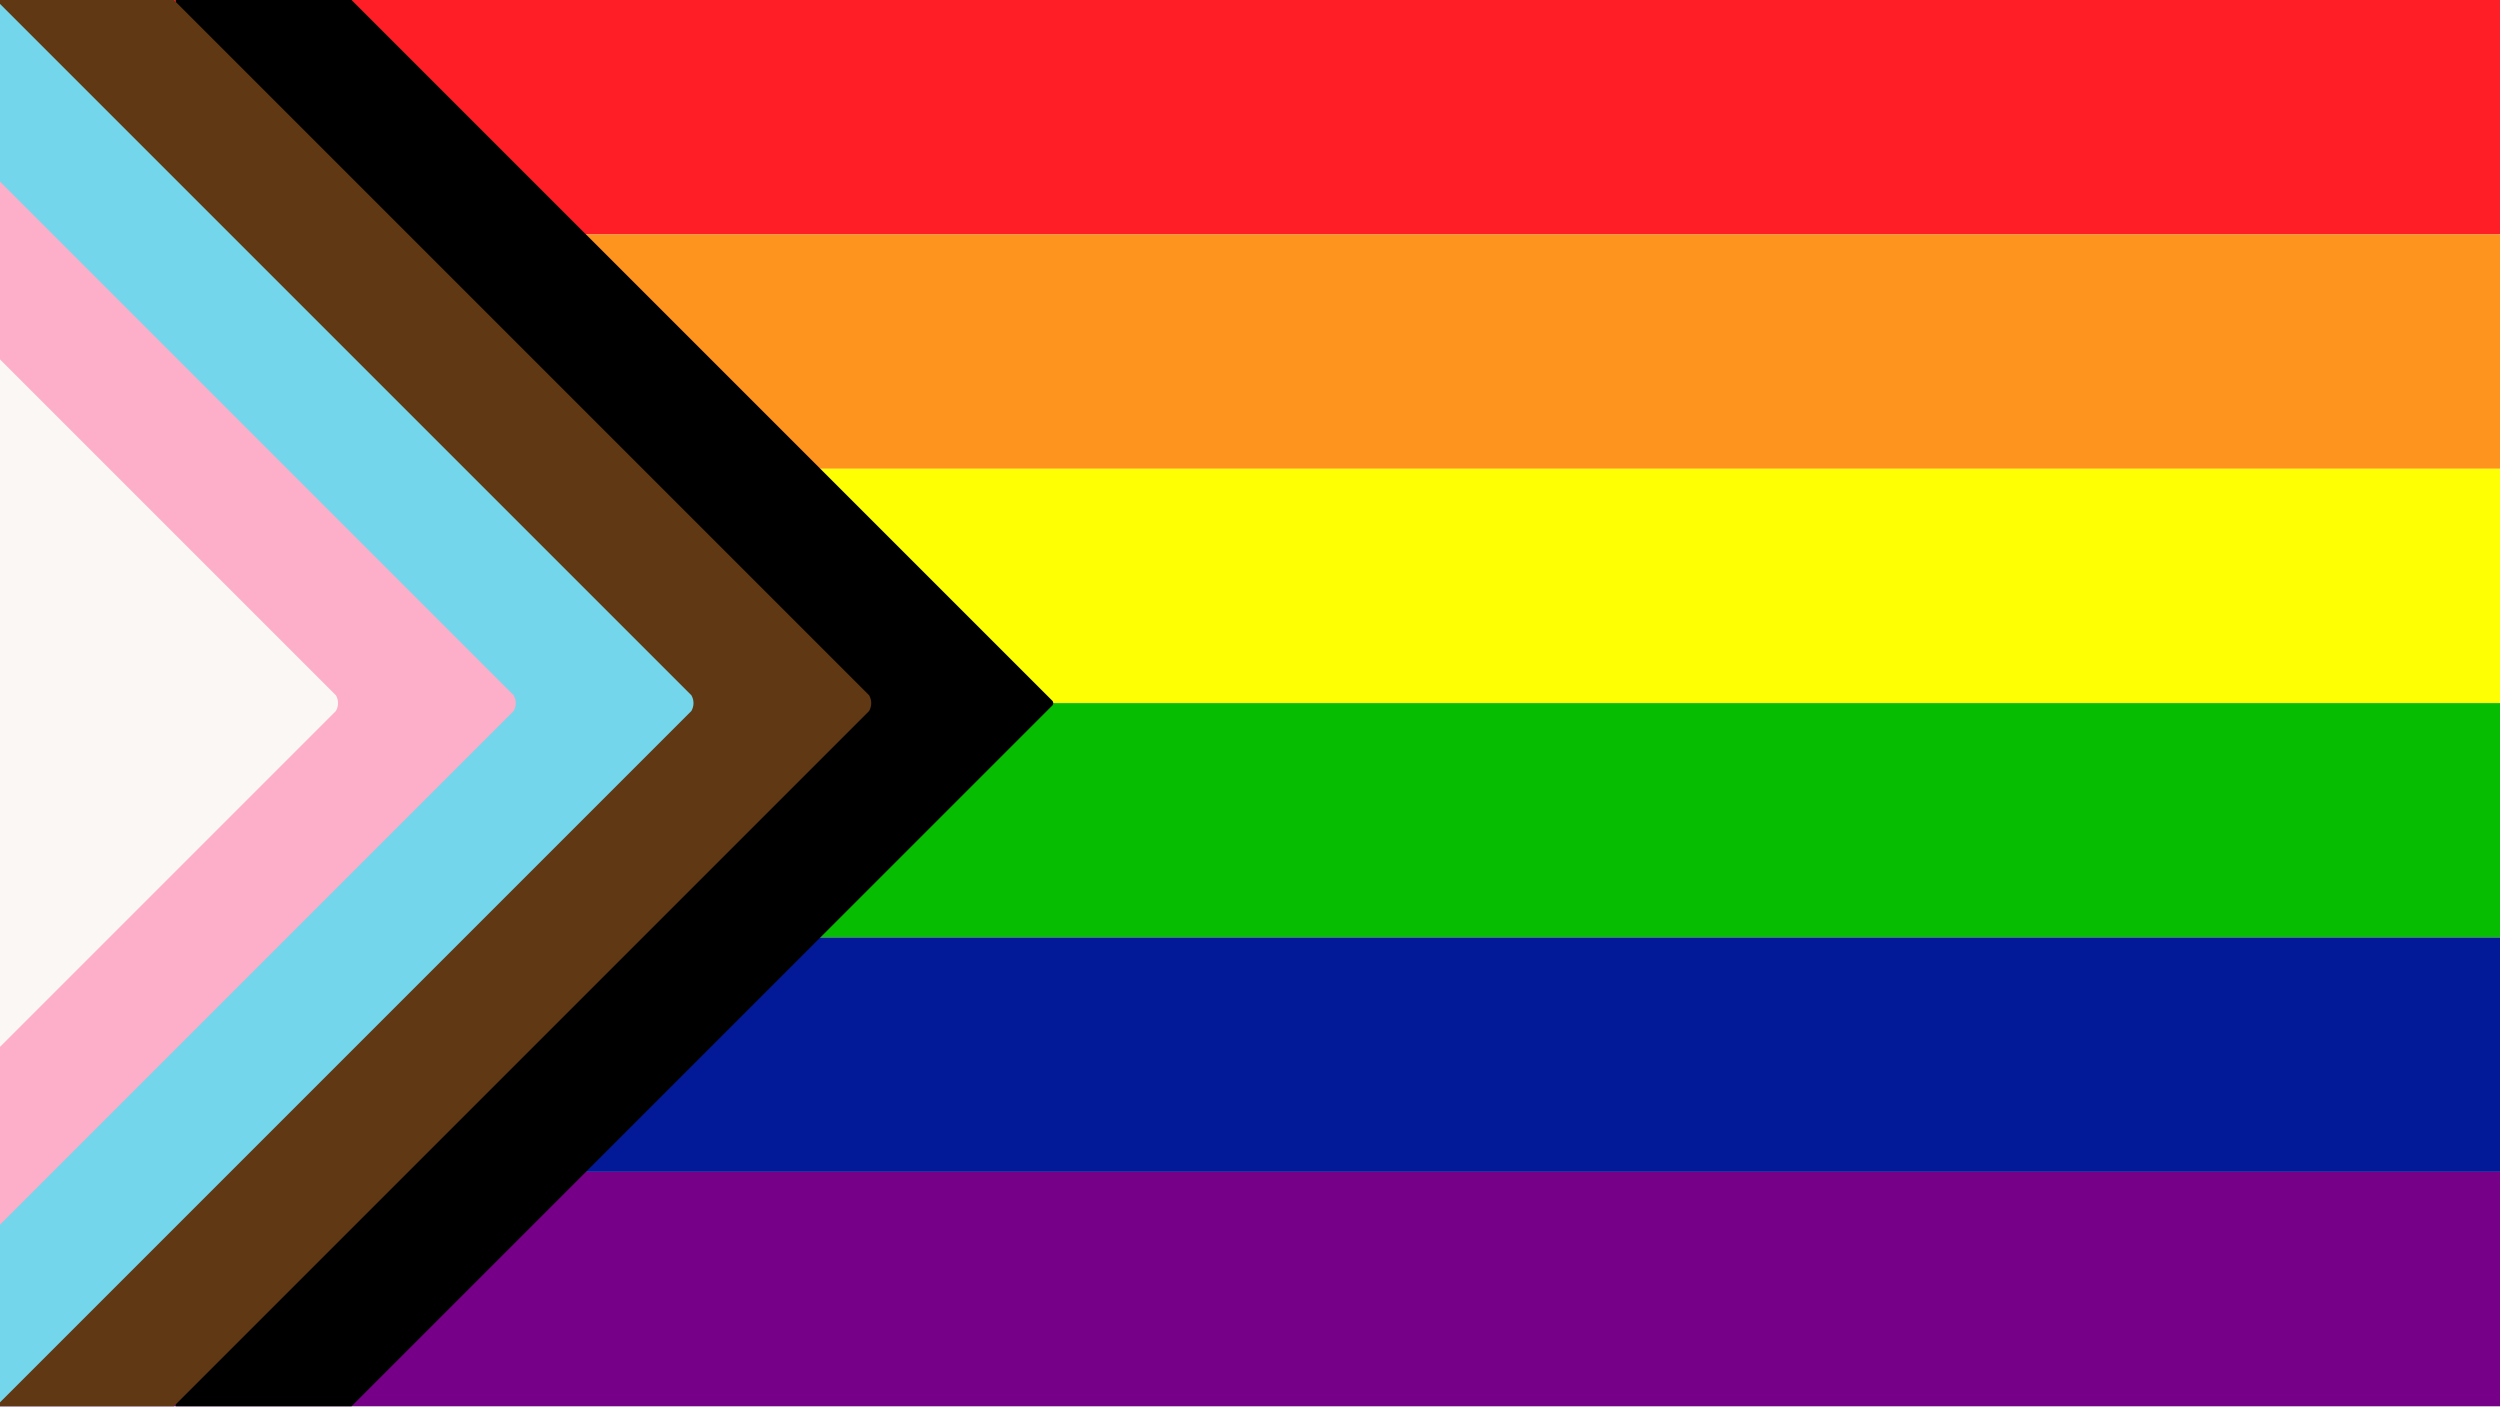
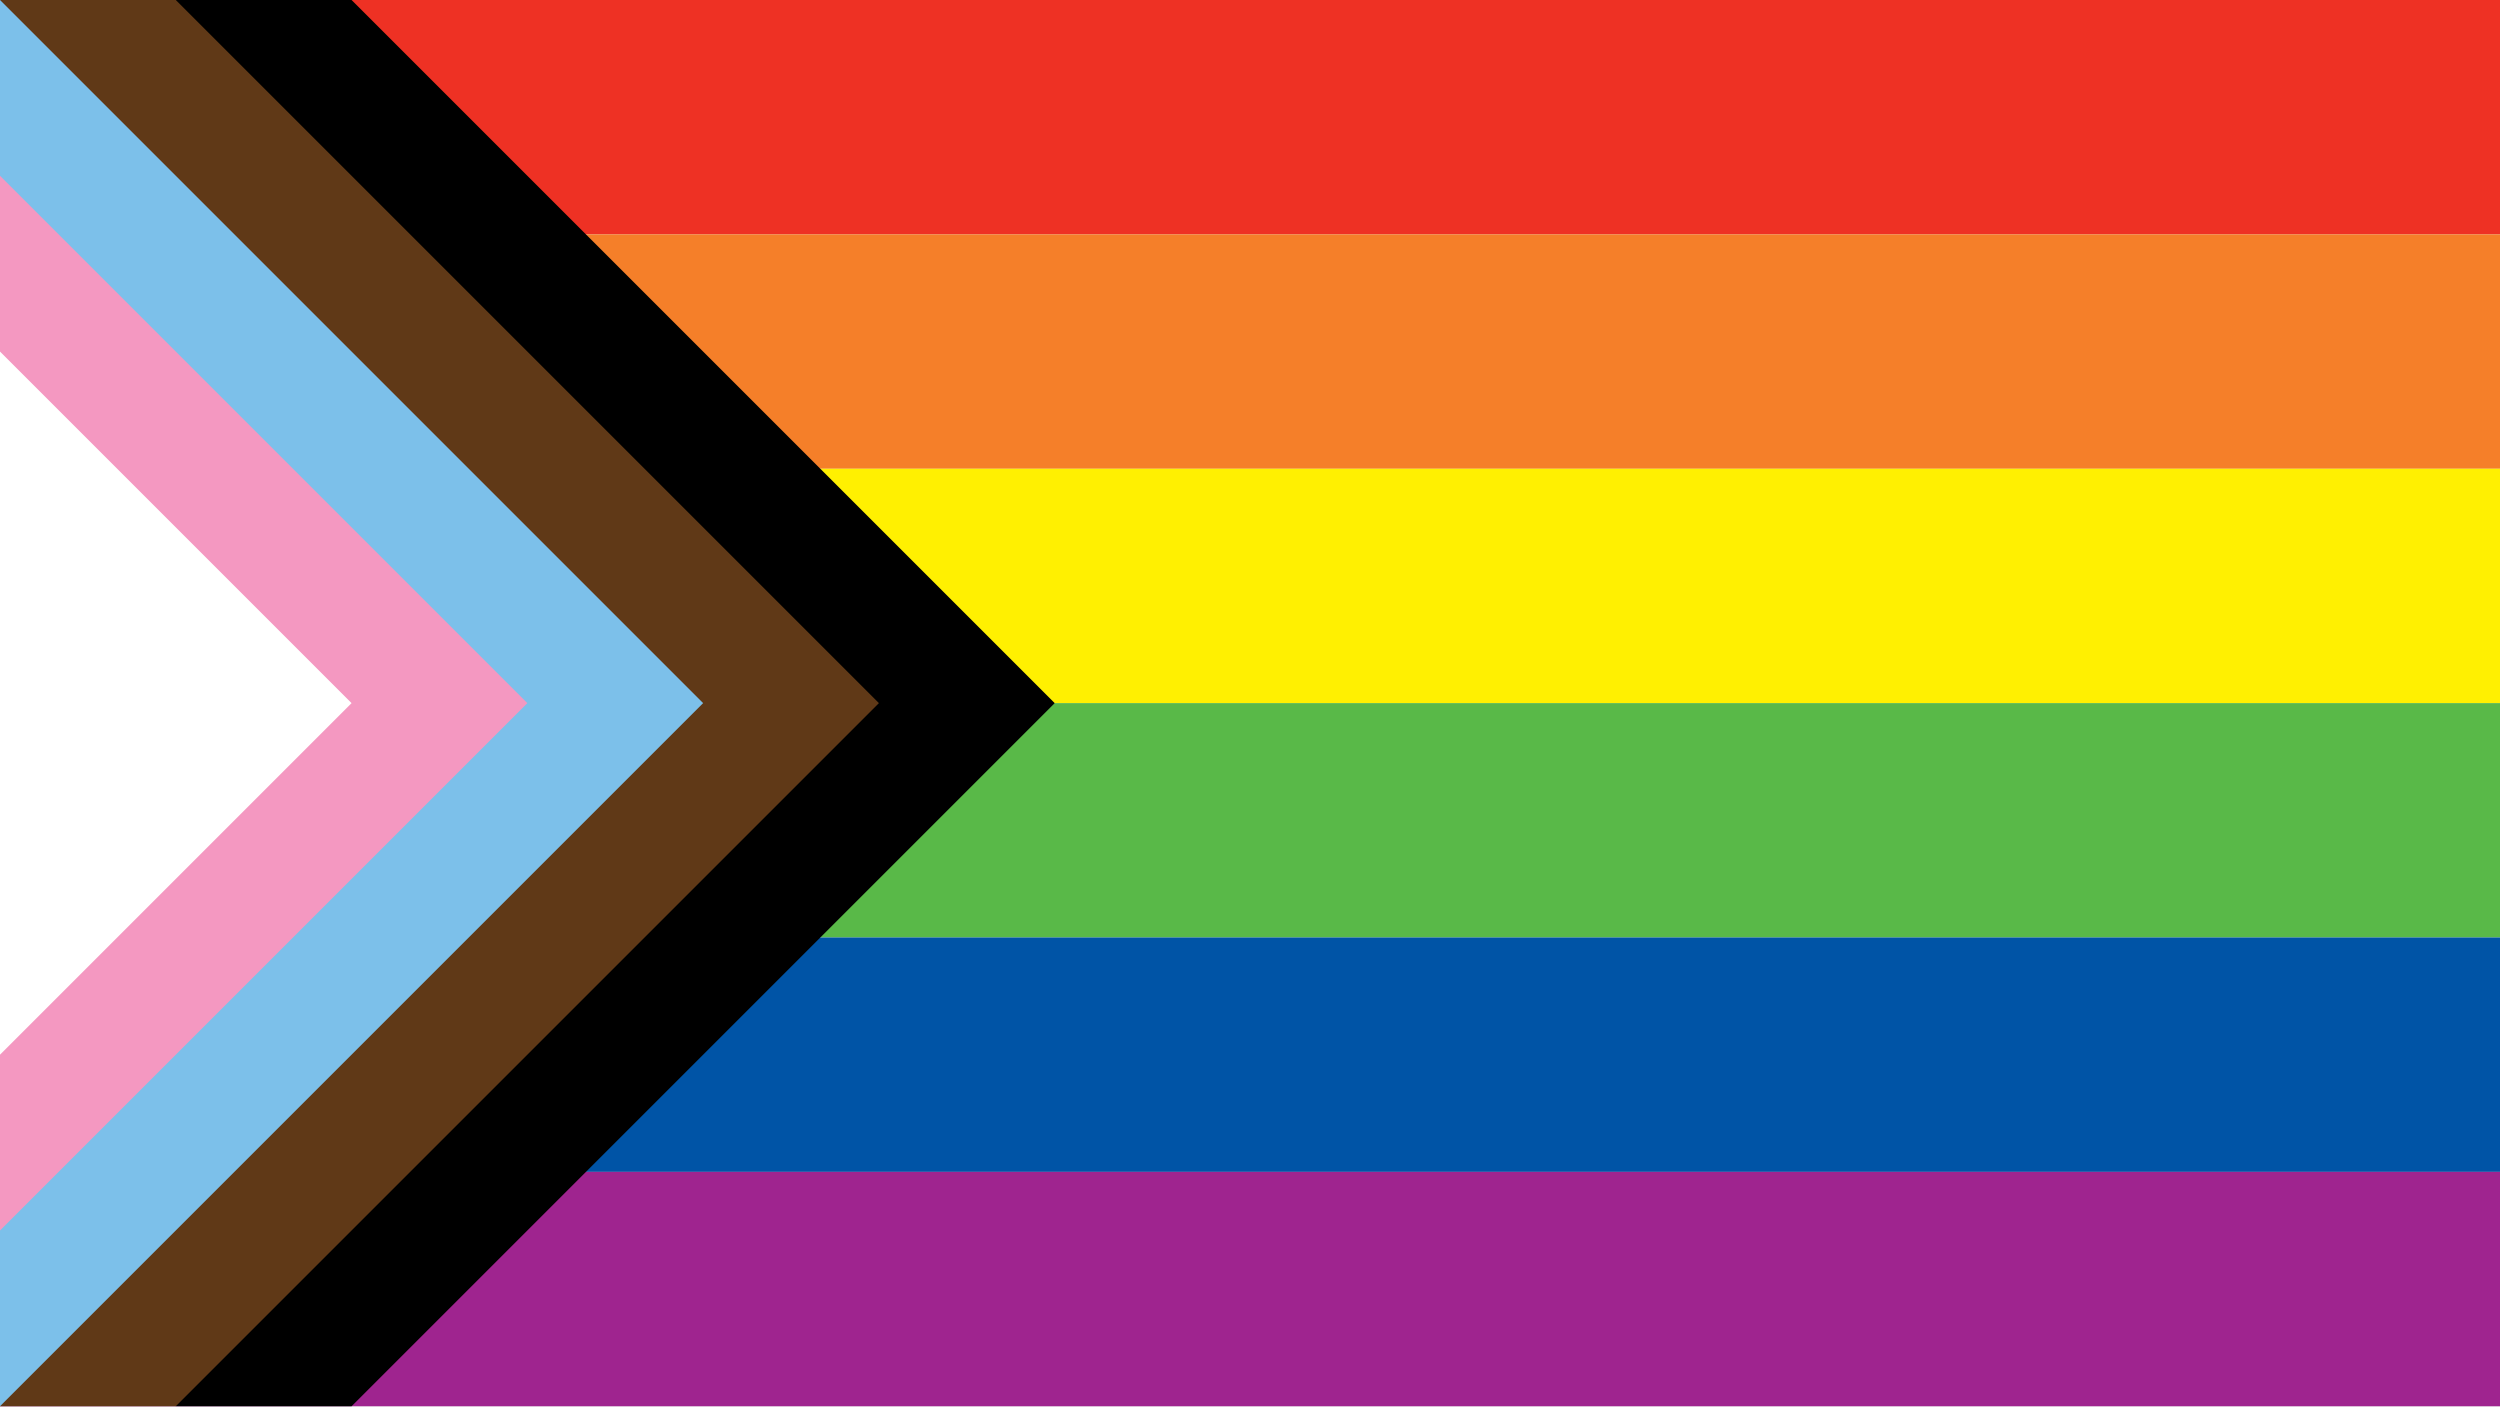
<svg xmlns="http://www.w3.org/2000/svg" width="1280" height="720">
  <g stroke-width="120">
-     <path d="m0,60 h1280" stroke="#FF1E25" />
-     <path d="m0,180 h1280" stroke="#FE931D" />
-     <path d="m0,300 h1280" stroke="#FFFF04" />
-     <path d="m0,420 h1280" stroke="#06BD02" />
-     <path d="m0,540 h1280" stroke="#021A98" />
-     <path d="m0,660 h1280" stroke="#760088" />
+     <path d="m0,60 h1280" stroke="#EE3124" />
+     <path d="m0,180 h1280" stroke="#F57F29" />
+     <path d="m0,300 h1280" stroke="#FFF001" />
+     <path d="m0,420 h1280" stroke="#59B948" />
+     <path d="m0,540 h1280" stroke="#0054A6" />
+     <path d="m0,660 h1280" stroke="#9F248F" />
  </g>
-   <path d="m90,0 h90 l359,359 a2,2 0 0 1 0,2 l-359,359 h-90" />
-   <path d="m-1,0 h90 l356,356 a8,8 0 0 1 0,8 l-356,356 h-90" fill="#603813" />
-   <path d="m-92,0 h90 l356,356 a8,8 0 0 1 0,8 l-356,356 h-90" fill="#74D6EB" />
-   <path d="m-183,0 h90 l356,356 a8,8 0 0 1 0,8 l-356,356 h-90" fill="#FDAEC8" />
-   <path d="m-274,0 h90 l356,356 a8,8 0 0 1 0,8 l-356,356 h-90" fill="#FBF7F5" />
+   <path d="m90,0 h90 l360,360 l-360,360 h-90" />
+   <path d="m0,0 h90 l360,360 l-360,360 h-90" fill="#603917" />
+   <path d="m-90,0 h90 l360,360 l-360,360 h-90" fill="#7CC0EA" />
+   <path d="m-180,0 h90 l360,360 l-360,360 h-90" fill="#F498C1" />
+   <path d="m-270,0 h90 l360,360 l-360,360 h-90" fill="#FFFFFF" />
</svg>
